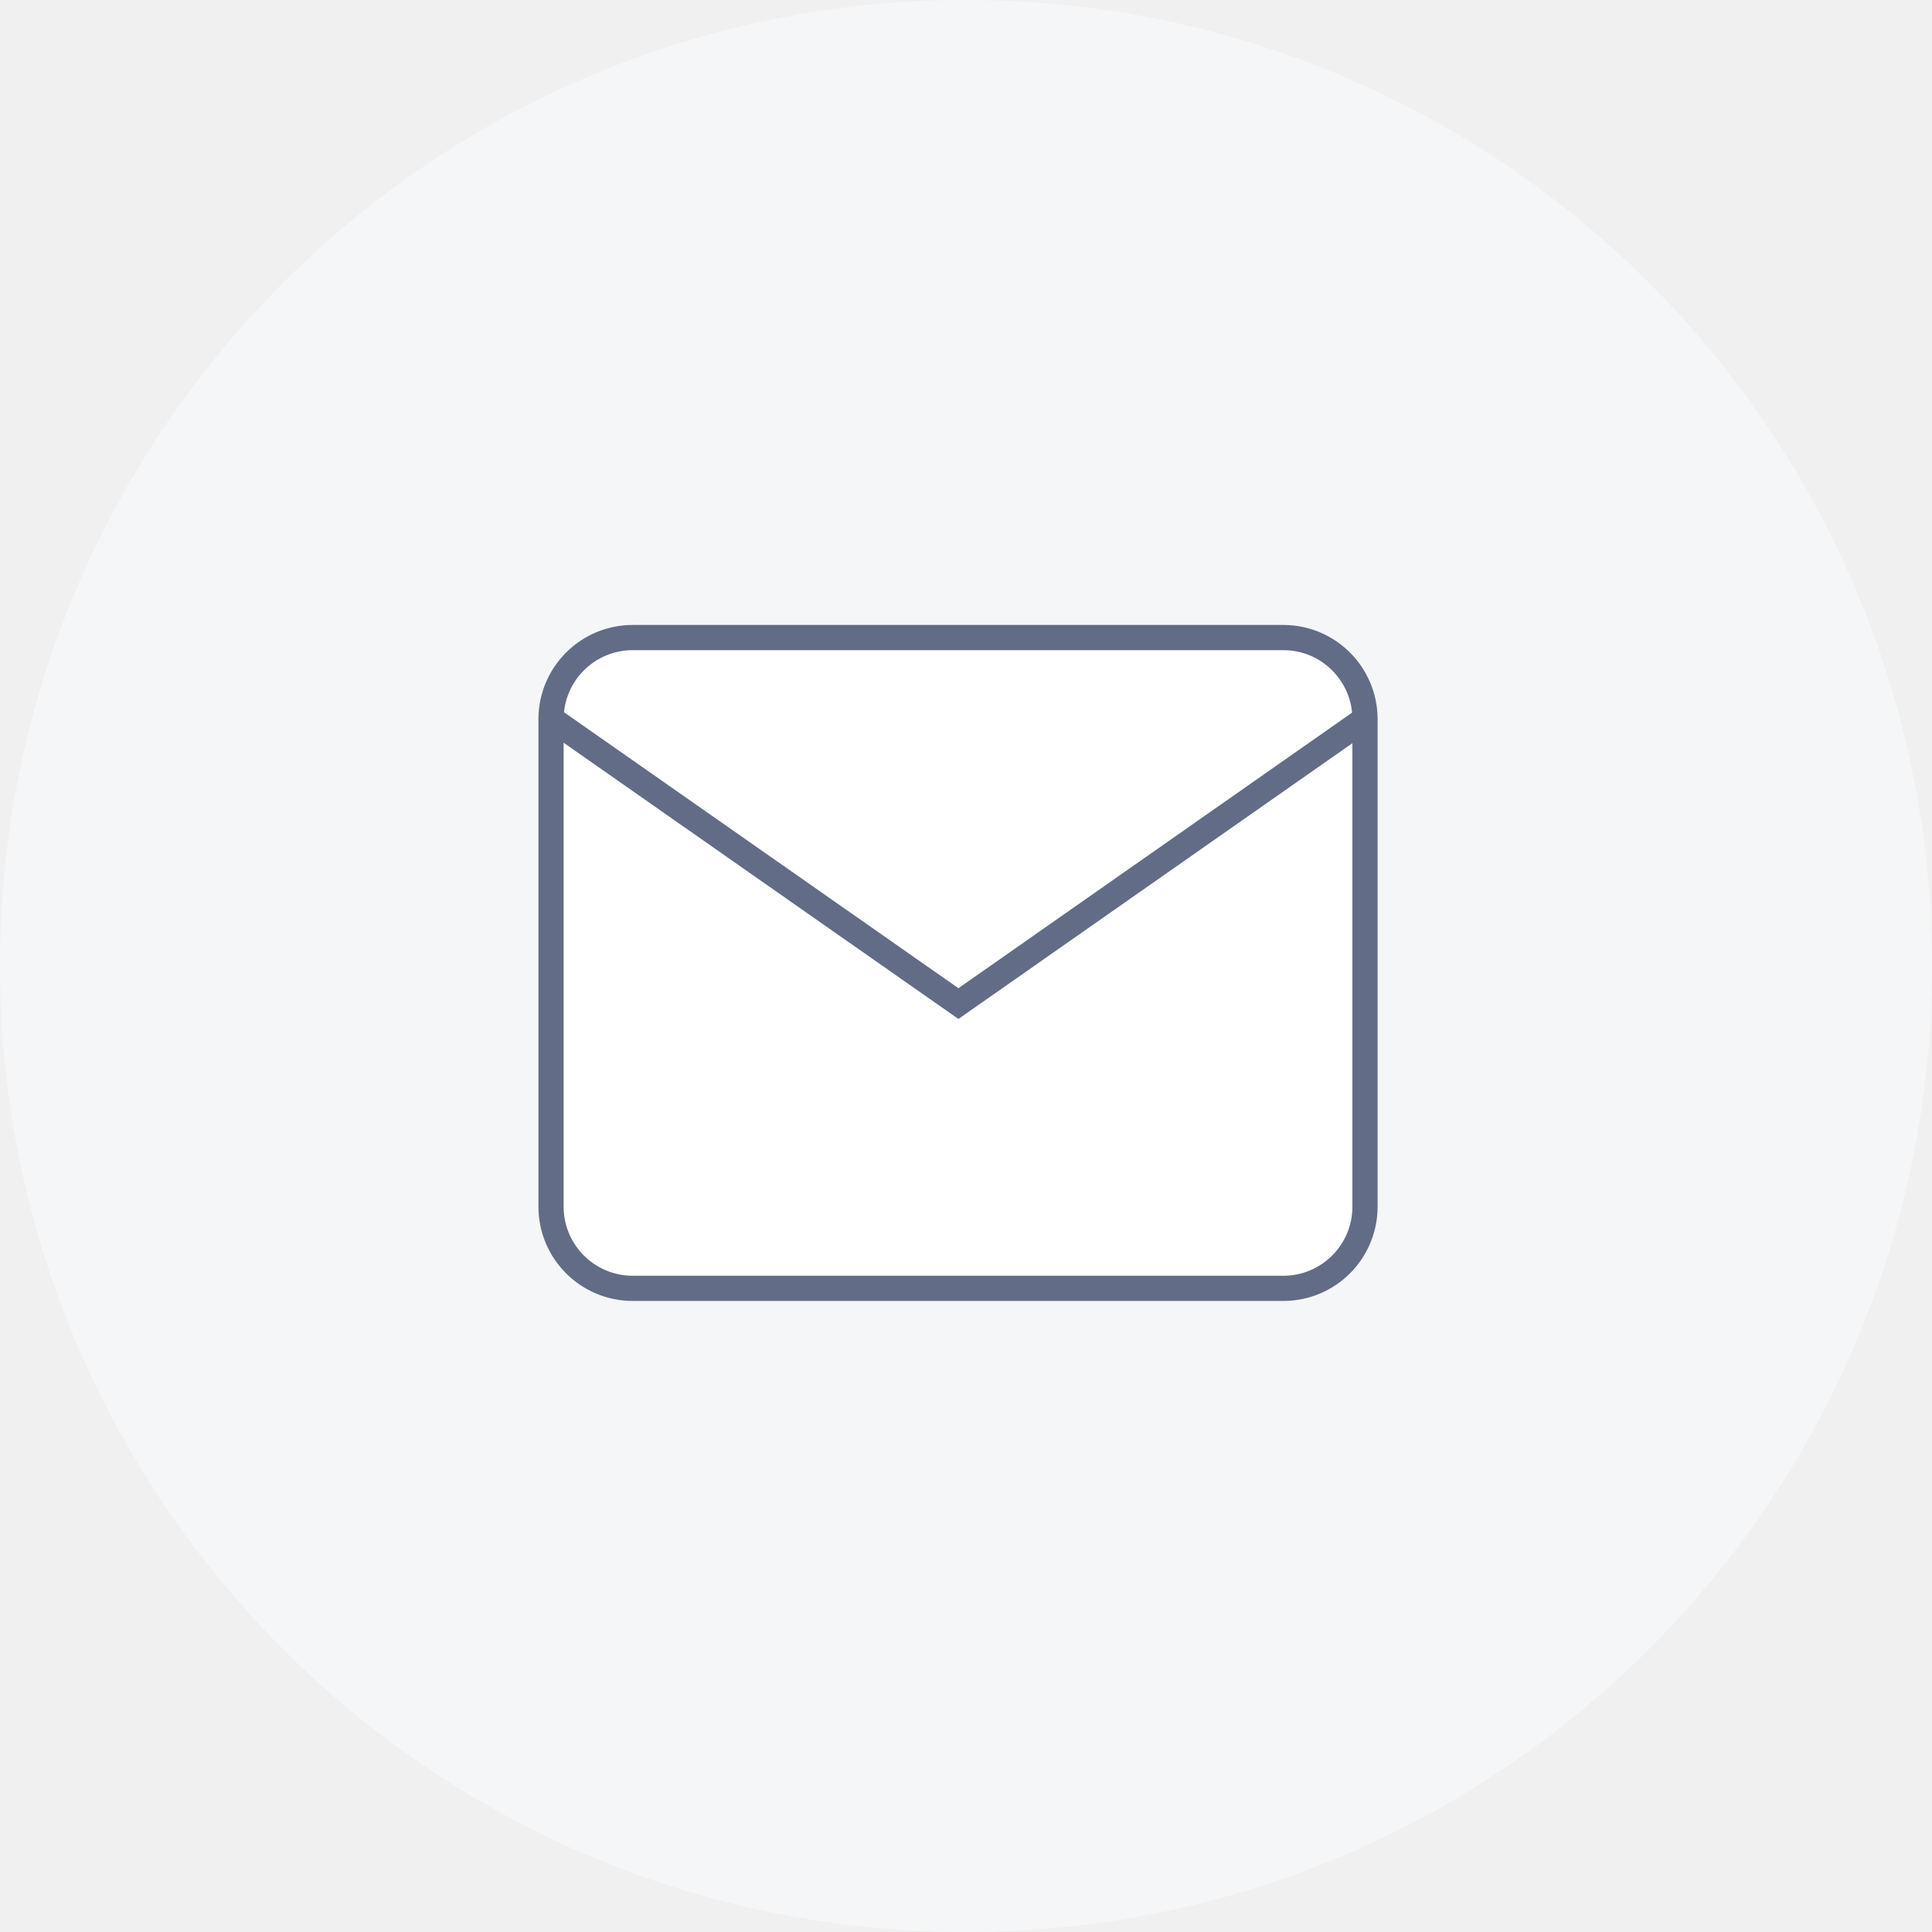
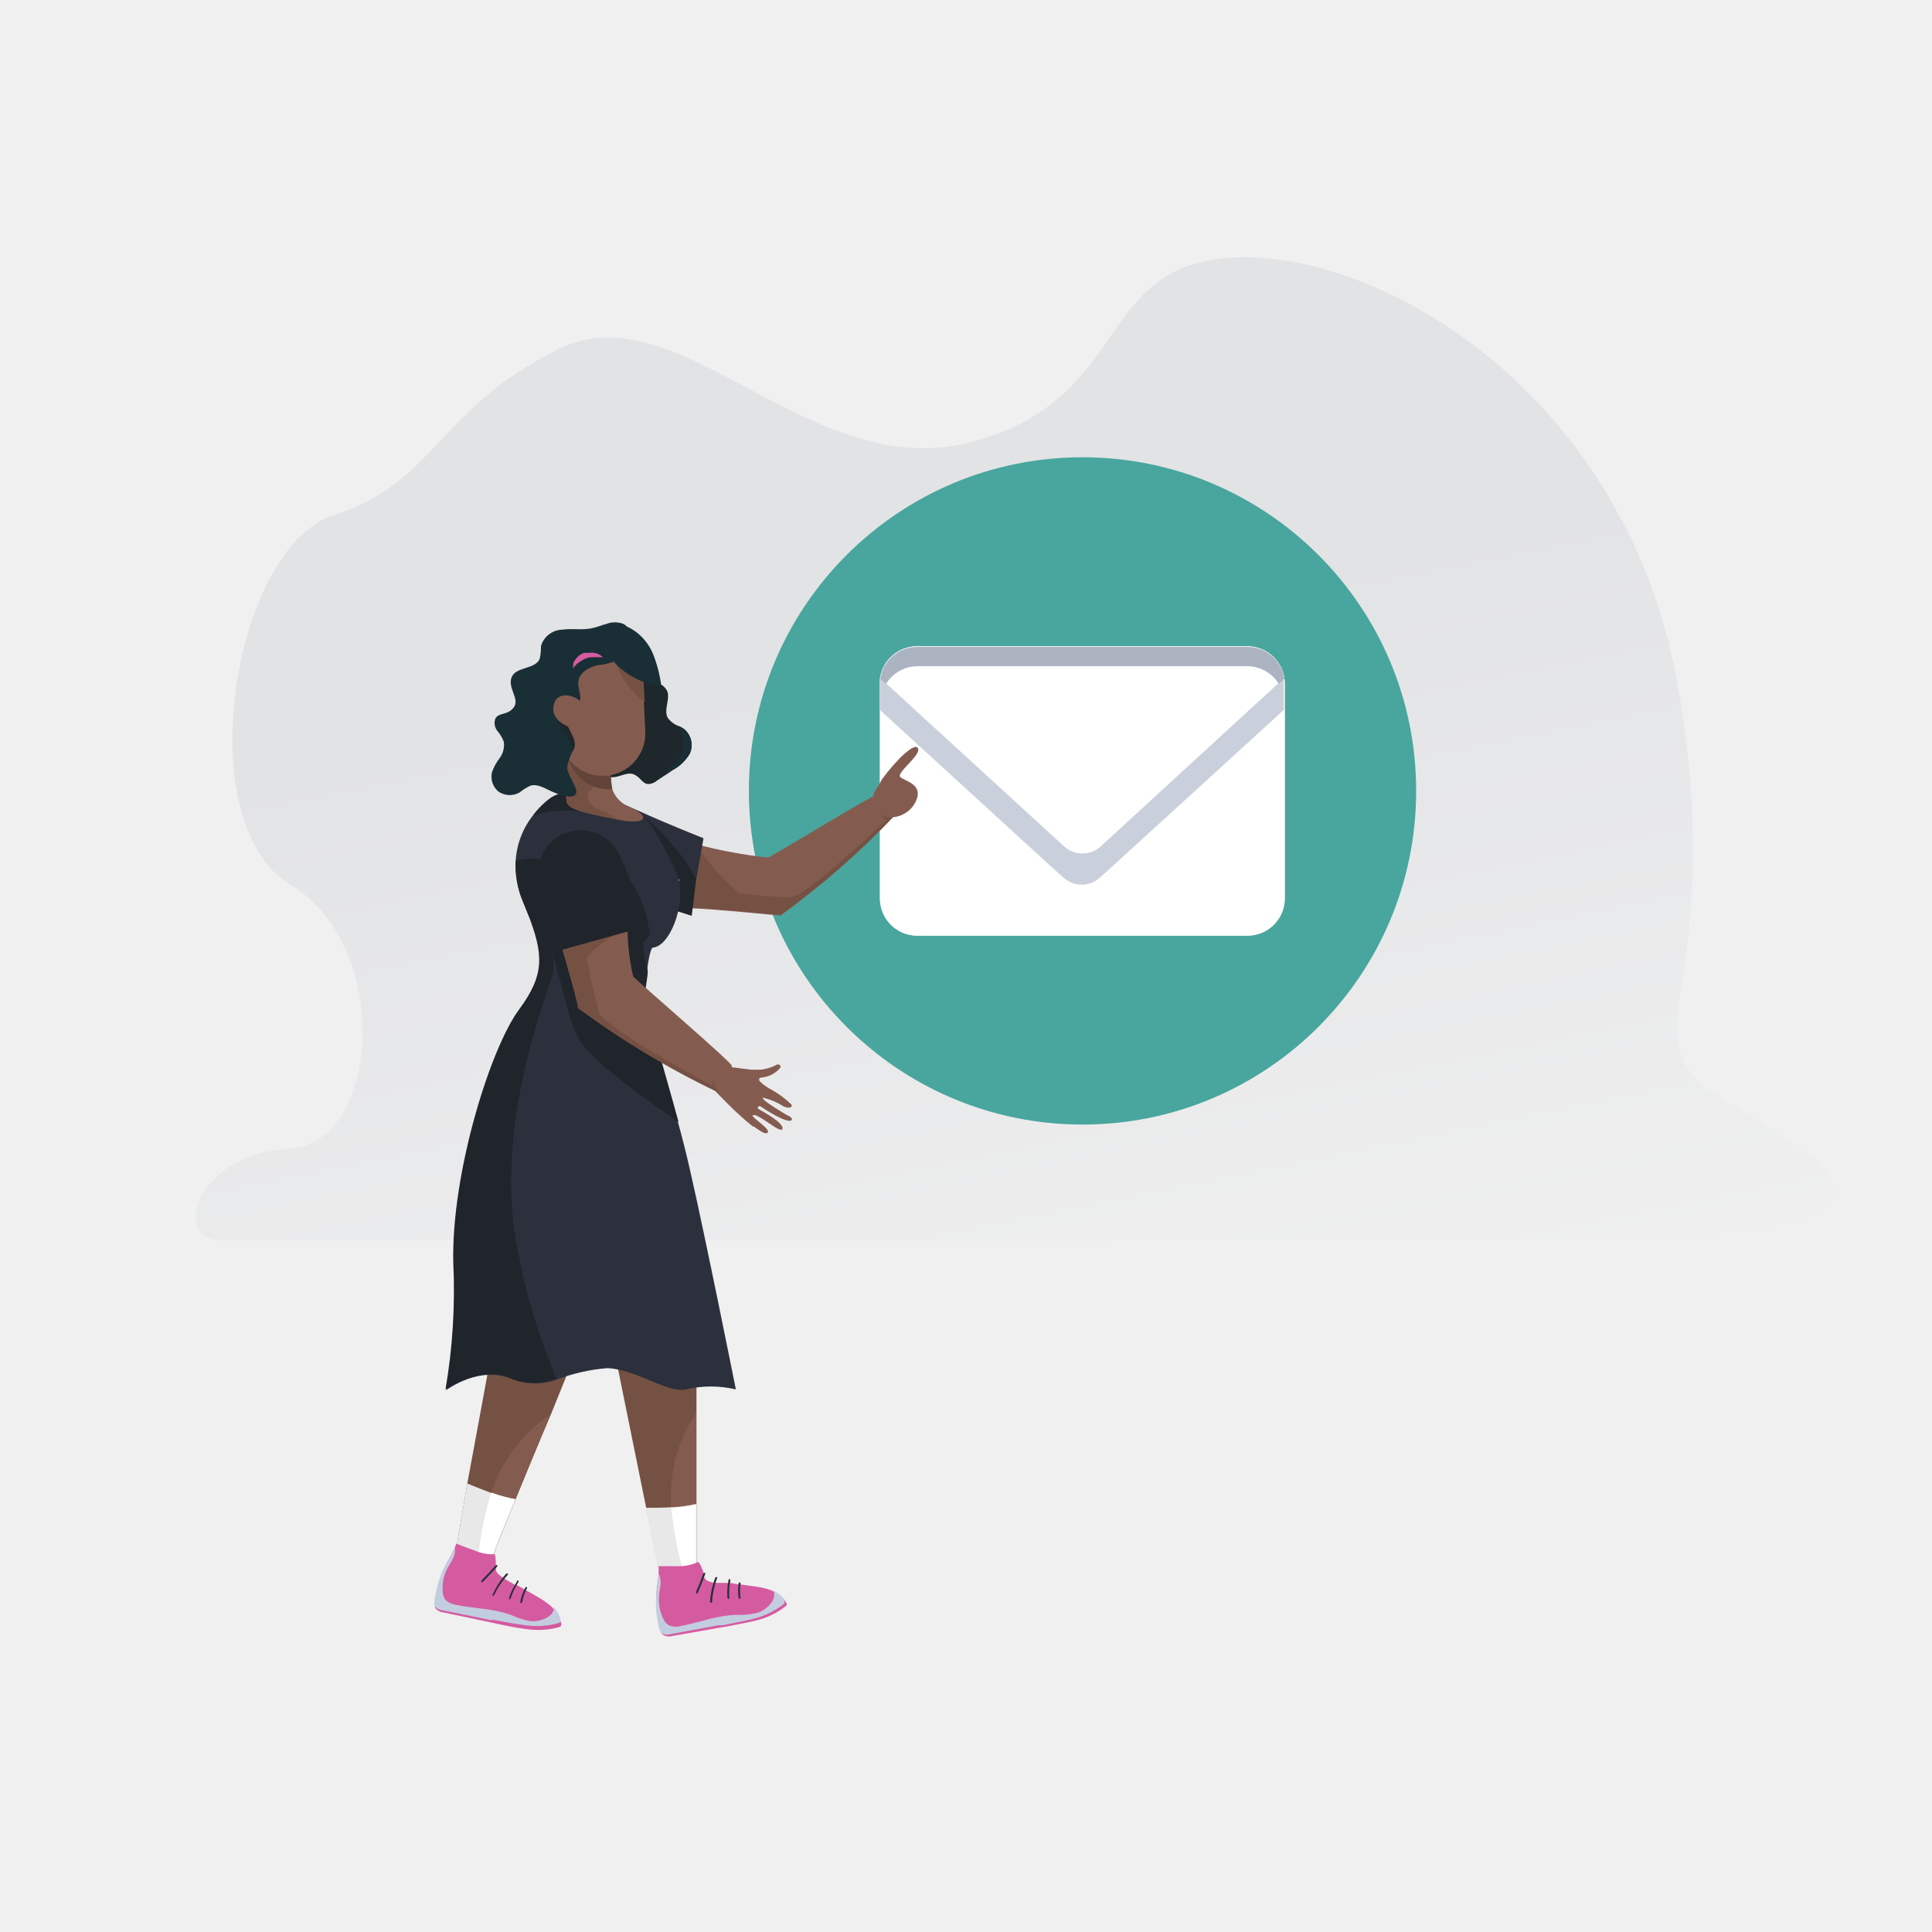
- <svg xmlns="http://www.w3.org/2000/svg" viewBox="0 0 92 92">
+ <svg xmlns="http://www.w3.org/2000/svg" id="Layer_1" data-name="Layer 1" width="38.75mm" height="38.75mm" viewBox="0 0 109.85 109.85">
  <defs>
-     <style>.cls-1{fill:#f5f6f8;}.cls-2{fill:#fff;}.cls-2,.cls-3{stroke:#626c87;stroke-miterlimit:10;stroke-width:1.2px;}.cls-3{fill:none;}</style>
+     <linearGradient id="linear-gradient" x1="60.98" y1="84.44" x2="51.12" y2="35.93" gradientUnits="userSpaceOnUse">
+       <stop offset="0" stop-color="#fff" />
+       <stop offset="1" stop-color="#646e85" />
+     </linearGradient>
  </defs>
-   <g id="Lager_2" data-name="Lager 2">
-     <g id="Layer_3" data-name="Layer 3">
-       <circle class="cls-1" cx="46" cy="46" r="46" />
-       <path class="cls-2" d="M30.14,30.36h31A3.89,3.89,0,0,1,65,34.23V57.48a3.89,3.89,0,0,1-3.88,3.87h-31a3.89,3.89,0,0,1-3.88-3.87V34.23A3.89,3.89,0,0,1,30.14,30.36Z" />
-       <polyline class="cls-3" points="65.01 34.23 45.64 47.79 26.26 34.23" />
-     </g>
+   <g opacity="0.1">
+     <path d="M26.91,70.54H12.72c-3.18,0-1.44-5,3.72-5.23s5.92-11.5.08-15S13.25,31.11,19,29.28s5.84-6,12.75-9.43,14.3,7.79,23.57,5.26S62.1,14.81,70.5,14.63s22.26,8.06,25,24.9S92.31,59,97.84,62.42s15.35,8.12-10.65,8.12Z" fill="url(#linear-gradient)" />
  </g>
+   <circle cx="61.55" cy="44.97" r="18.97" fill="#48a69e" />
+   <rect x="50.03" y="36.75" width="23.02" height="16.45" rx="2.12" fill="#ffefe4" />
+   <rect x="50.03" y="36.75" width="23.02" height="16.45" rx="2.12" fill="#fff" />
+   <path d="M70.93,36.75H52.16A2.12,2.12,0,0,0,50,38.87v1.47l0,0,9.5,8.69,1,.9a1.53,1.53,0,0,0,2,0l1-.9L73,40.36l0,0V38.87A2.12,2.12,0,0,0,70.93,36.75Z" fill="#cad0db" />
+   <path d="M62.59,48.12,73,38.56a2.11,2.11,0,0,0-2.1-1.81H52.16a2.11,2.11,0,0,0-2.1,1.81L60.5,48.12A1.55,1.55,0,0,0,62.59,48.12Z" fill="#fff" />
+   <path d="M52.16,37.88H70.93a2.12,2.12,0,0,1,1.78,1l.32-.29a2.11,2.11,0,0,0-2.1-1.81H52.16a2.11,2.11,0,0,0-2.1,1.81l.32.29A2.11,2.11,0,0,1,52.16,37.88Z" fill="#acb3c1" />
+   <path d="M44.39,52.05l-.06,0h0c-.21,0-3.51-.36-5.32-.42L39.25,50l.33-2V48a27.12,27.12,0,0,0,4.09.76c.39-.16,5.78-3.48,6.17-3.56h0a4,4,0,0,1,1,1.13l0,.06A46,46,0,0,1,44.39,52.05Z" fill="#845c4f" />
+   <path d="M51.54,46l-.61.3a46,46,0,0,1-6.54,5.71l-.06,0h0c-.21,0-3.51-.36-5.32-.42L39.25,50l.33-2A12.71,12.71,0,0,0,42,50.77a26.12,26.12,0,0,0,2.93.26c.88,0,5.44-4.39,5.44-4.39L50,46.26a1.53,1.53,0,0,0,.59.09l.33-.07a1.73,1.73,0,0,0,.34-.14,1.3,1.3,0,0,1,.32-.11Z" fill="#755143" />
+   <path d="M49.82,44.87a1,1,0,0,0,.66,1.59,1.57,1.57,0,0,0,1.67-1.1c.22-.78-.66-.94-.95-1.17s1.16-1.22,1-1.63-1.25.65-2.06,1.76C50.05,44.51,49.93,44.69,49.82,44.87Z" fill="#845c4f" />
+   <path d="M34.4,43.94c-.53,0-.55.42-1.12.34s-1.24.12-1.79,0-.18-1.83.39-2.16S34.4,43.94,34.4,43.94Z" fill="#1e272b" />
+   <path d="M33.63,43.11a1.11,1.11,0,0,0,.36.82,1.09,1.09,0,0,0,.85.26c.4,0,.82-.32,1.2-.16s.48.53.81.55a.8.8,0,0,0,.51-.2l.45-.3.41-.28a2.5,2.5,0,0,0,1-.95,1.18,1.18,0,0,0-.34-1.41,1.43,1.43,0,0,0-.27-.15,1.34,1.34,0,0,1-.64-.47c-.28-.49.23-1.19-.1-1.64s-.74-.32-1-.63a1.42,1.42,0,0,1-.1-.94,2.53,2.53,0,0,0-.34-1.4s-2.72.43-2.87,2.77A24.41,24.41,0,0,0,33.63,43.11Z" fill="#1e272b" />
+   <path d="M35,77.15l1.74,8.58.69,3.35h0a5.59,5.59,0,0,0,1.1.48.76.76,0,0,0,.41,0h0a1.44,1.44,0,0,0,.53-.35.51.51,0,0,0,.13-.38s0,0,0,0c0-.21,0-1.41,0-2.54,0-.15,0-.42,0-.78,0-1.2,0-3.38,0-5.19v-3l-1.69-.07Z" fill="#755143" />
+   <path d="M38.15,85.5a19.51,19.51,0,0,0,.77,4.09h0a1.44,1.44,0,0,0,.53-.35.51.51,0,0,0,.13-.38s0,0,0,0c0-.21,0-1.41,0-2.54,0-.15,0-.42,0-.78,0-1.2,0-3.38,0-5.19A8.4,8.4,0,0,0,38.15,85.5Z" fill="#845c4f" />
+   <path d="M36.72,85.73l.69,3.35h0a5.59,5.59,0,0,0,1.1.48.76.76,0,0,0,.41,0h0a1.44,1.44,0,0,0,.53-.35.51.51,0,0,0,.13-.38s0,0,0,0c0-.21,0-1.41,0-2.54,0-.15,0-.42,0-.78a7.89,7.89,0,0,1-1.32.19h-.08C37.64,85.73,37.11,85.73,36.72,85.73Z" fill="#e8e8e8" />
+   <path d="M38.17,85.69a19.55,19.55,0,0,0,.75,3.9h0a1.44,1.44,0,0,0,.53-.35.51.51,0,0,0,.13-.38s0,0,0,0c0-.21,0-1.41,0-2.54,0-.15,0-.42,0-.78a7.89,7.89,0,0,1-1.32.19Z" fill="#fff" />
+   <path d="M37.54,92.66a1.07,1.07,0,0,0,.07.19h0a.34.34,0,0,0,.08.09.63.63,0,0,0,.54.08l2.34-.41.37-.07.38-.06.67-.13c.33-.06.65-.13,1-.21a4.35,4.35,0,0,0,1.65-.79.19.19,0,0,0,.09-.11.21.21,0,0,0-.05-.15.9.9,0,0,0-.14-.2,1.77,1.77,0,0,0-.54-.4l-.18-.08a4.86,4.86,0,0,0-1.07-.23l-.63-.09H42L41.5,90l-.11,0-.37,0-.3,0-.12,0a1.87,1.87,0,0,1-.4-.13.47.47,0,0,1-.17-.21L40,89.4h0c-.13-.31-.24-.68-.37-.56v0a2.61,2.61,0,0,1-1.13.21c-.52,0-1,0-1.05,0h0c0,.1,0,.2,0,.3a6.85,6.85,0,0,1-.1.91A6,6,0,0,0,37.54,92.66Z" fill="#d55ba0" />
+   <path d="M40,89.43c-.13.37-.27.73-.43,1.09,0,.07.07.12.1.06.16-.37.31-.74.44-1.12a.06.06,0,0,0-.11,0Z" fill="#2b303c" />
+   <path d="M40.67,89.7a4.61,4.61,0,0,0-.3,1.37.06.06,0,1,0,.12,0,4.53,4.53,0,0,1,.29-1.35c0-.06-.09-.09-.11,0Z" fill="#2b303c" />
+   <path d="M41.42,89.85a3.62,3.62,0,0,0-.06,1c0,.07.12.07.11,0a3.5,3.5,0,0,1,.06-1c0-.07-.1-.1-.11,0Z" fill="#2b303c" />
+   <path d="M42,90a2.83,2.83,0,0,0,0,.87c0,.07.12,0,.11,0a2.64,2.64,0,0,1,0-.84c0-.08-.1-.07-.11,0Z" fill="#2b303c" />
+   <path d="M37.48,92.58a.62.62,0,0,0,.13.27h0a.63.63,0,0,0,.54.06l2.32-.43.37-.07.25,0,.79-.16c.32-.06.64-.13,1-.22a4.6,4.6,0,0,0,1.65-.8.23.23,0,0,0,.08-.11s0-.1,0-.15l0,0a1.44,1.44,0,0,0-.59-.5l0,.1a1.11,1.11,0,0,1,0,.17.78.78,0,0,1-.2.43,1.62,1.62,0,0,1-.81.55,5.19,5.19,0,0,1-1.25.1,7.41,7.41,0,0,0-1.41.23c-.56.14-1.12.31-1.68.41a1,1,0,0,1-.66-.06.87.87,0,0,1-.3-.36,2.5,2.5,0,0,1-.24-1.29c0-.24.08-.47.09-.71a1.16,1.16,0,0,0-.11-.58l0,0a6.88,6.88,0,0,1-.1.9A5.73,5.73,0,0,0,37.48,92.58Z" fill="#c3cde0" />
+   <path d="M28.16,75.74l-1.59,8.61L26,87.72h0a6.64,6.64,0,0,0,.84.85.84.84,0,0,0,.38.19h0a1.52,1.52,0,0,0,.62-.12.57.57,0,0,0,.26-.31s0,0,0,0c.05-.2.5-1.32.93-2.37.06-.13.16-.38.29-.72.46-1.11,1.28-3.13,2-4.81l1.12-2.77-1.54-.69Z" fill="#755143" />
+   <path d="M28,84.68a19.48,19.48,0,0,0-.81,4.08h0a1.52,1.52,0,0,0,.62-.12.57.57,0,0,0,.26-.31s0,0,0,0c.05-.2.5-1.32.93-2.37.06-.13.16-.38.29-.72.46-1.11,1.28-3.13,2-4.81A8.48,8.48,0,0,0,28,84.68Z" fill="#845c4f" />
+   <path d="M26.57,84.35,26,87.72h0a6.64,6.64,0,0,0,.84.85.84.84,0,0,0,.38.19h0a1.52,1.52,0,0,0,.62-.12.57.57,0,0,0,.26-.31s0,0,0,0c.05-.2.5-1.32.93-2.37.06-.13.16-.38.29-.72A7.68,7.68,0,0,1,28,84.89l-.07,0C27.42,84.69,26.93,84.5,26.57,84.35Z" fill="#e8e8e8" />
+   <path d="M27.93,84.86a19.31,19.31,0,0,0-.76,3.9h0a1.52,1.52,0,0,0,.62-.12.57.57,0,0,0,.26-.31s0,0,0,0c.05-.2.5-1.32.93-2.37.06-.13.16-.38.29-.72A7.68,7.68,0,0,1,28,84.89Z" fill="#fff" />
+   <path d="M24.74,91.09a.67.67,0,0,0,0,.2h0a.27.27,0,0,0,0,.12.63.63,0,0,0,.47.27l2.33.49.37.08.37.08.67.14c.33.06.65.12,1,.16a4.51,4.51,0,0,0,1.83-.11.29.29,0,0,0,.12-.07.3.3,0,0,0,0-.16l-.06-.23a1.83,1.83,0,0,0-.36-.58l-.13-.14a5.62,5.62,0,0,0-.91-.62l-.55-.31-.1-.06-.42-.24-.1,0a3.37,3.37,0,0,0-.32-.19,2.26,2.26,0,0,1-.26-.16l-.1-.06a1.75,1.75,0,0,1-.33-.28.5.5,0,0,1-.07-.25.76.76,0,0,1,0-.15h0c0-.33,0-.72-.13-.65h0a2.55,2.55,0,0,1-1.12-.23c-.5-.17-1-.37-1-.38h0a1.66,1.66,0,0,1-.1.29,7.81,7.81,0,0,1-.43.8A5.86,5.86,0,0,0,24.74,91.09Z" fill="#d55ba0" />
+   <path d="M28.18,89c-.26.3-.52.58-.8.86-.05.05,0,.14.07.09.28-.29.56-.58.82-.88.05-.06-.05-.12-.09-.07Z" fill="#2b303c" />
+   <path d="M28.75,89.51A4.63,4.63,0,0,0,28,90.68c0,.06.07.1.1,0a5,5,0,0,1,.78-1.15c.05,0-.05-.11-.09-.06Z" fill="#2b303c" />
+   <path d="M29.39,89.93a3.39,3.39,0,0,0-.45.94c0,.07.08.11.1,0a4.09,4.09,0,0,1,.44-.92.05.05,0,0,0-.09-.06Z" fill="#2b303c" />
+   <path d="M29.87,90.26a2.73,2.73,0,0,0-.29.83c0,.07.1.08.11,0a2.93,2.93,0,0,1,.28-.8c0-.06-.07-.1-.1,0Z" fill="#2b303c" />
+   <path d="M24.71,91a.59.59,0,0,0,0,.3h0a.59.59,0,0,0,.47.26l2.32.47.37.08.24,0,.8.15c.32.06.64.11,1,.15a4.52,4.52,0,0,0,1.83-.12.29.29,0,0,0,.12-.07.29.29,0,0,0,0-.16.11.11,0,0,1,0,0,1.55,1.55,0,0,0-.37-.69.37.37,0,0,1,0,.11.37.37,0,0,1-.05.17.81.81,0,0,1-.34.32,1.61,1.61,0,0,1-1,.2A5.12,5.12,0,0,1,29,91.8a7.63,7.63,0,0,0-1.4-.31c-.57-.08-1.15-.13-1.71-.25a1,1,0,0,1-.59-.31.84.84,0,0,1-.13-.44,2.36,2.36,0,0,1,.25-1.28c.11-.22.25-.41.35-.63a1.14,1.14,0,0,0,.11-.57v0a8.78,8.78,0,0,1-.44.79A5.87,5.87,0,0,0,24.71,91Z" fill="#c3cde0" />
+   <polygon points="39.58 50.01 39.33 52.07 38.28 51.74 38.63 50.01 39.58 50.01" fill="#20242b" />
+   <path d="M41.84,79A6.14,6.14,0,0,0,39,79c-1.09.22-2.8-1.14-4.47-1.21a10.45,10.45,0,0,0-2.85.64,3.64,3.64,0,0,1-2.54,0c-1.81-.83-3.72.57-3.76.61a33.36,33.36,0,0,0,.44-7.23c-.09-5.08,2.11-12.13,3.75-14.34,1.46-1.95,1.39-3.08.55-5.29L30,51.92l-.28-.69a5.27,5.27,0,0,1-.4-2.28,4.62,4.62,0,0,1,2-3.54c1.29-.85,3.33-.06,5,.7S40,47.66,40,47.66L39.59,50h-1c.38,1.56-.53,3.81-1.47,3.88-.11,0-.24.61-.33,1.28,0,.39-.1.8-.13,1.13-.07.9,1,4.27,1.88,7.49.26.93.49,1.85.68,2.69C40.09,70.25,41.84,79,41.84,79Z" fill="#2b303c" />
+   <path d="M33.05,46.12a7.39,7.39,0,0,0-2.74.24,4.58,4.58,0,0,1,1-1,2.35,2.35,0,0,1,.45-.22,2.62,2.62,0,0,1,.4-.11,1.27,1.27,0,0,1,.28,0A3.76,3.76,0,0,1,33.05,46.12Z" fill="#20242b" />
+   <path d="M32.22,45.61c.15.5,1.43.67,2.94,1h0c1.5.3,1.93-.13.66-.72a1.67,1.67,0,0,1-1-1,6.23,6.23,0,0,1-.08-1.43l-.85-.13-.26,0L32.18,43A15.3,15.3,0,0,0,32.22,45.61Z" fill="#845c4f" />
+   <path d="M32.22,45.61c.15.5,1.43.67,2.94,1h0a4.18,4.18,0,0,0-1-.54c-1.16-.47-.85-1.25,0-1.47a5.72,5.72,0,0,0-.54-1.29l0,0L32.18,43A15.3,15.3,0,0,0,32.22,45.61Z" fill="#755143" />
+   <path d="M32.31,43a2.32,2.32,0,0,0,2.49,1.87,6.23,6.23,0,0,1-.08-1.43l-.85-.13A3.13,3.13,0,0,1,32.31,43Z" fill="#63443b" />
+   <path d="M31.62,37.46l.24,4.36a2.4,2.4,0,0,0,1.06,1.88,2.45,2.45,0,0,0,1.49.41,2.42,2.42,0,0,0,2.28-2.55l-.08-1.64-.09-1.65-.06-1.08Z" fill="#845c4f" />
+   <path d="M28.33,45a1.13,1.13,0,0,0,1.21.06,3.19,3.19,0,0,1,.6-.38c.37-.13.76.1,1.12.27s1.24.54,1.47.22-.55-1.12-.47-1.63a3.85,3.85,0,0,1,.31-.86.76.76,0,0,0,.1-.3c.07-.61-.68-1.16-.43-1.72a.79.79,0,0,1,.19-.26c.2-.18.47-.32.55-.58s-.11-.63-.1-1c0-.53.57-.88,1.1-1a3.62,3.62,0,0,0,1.51-.47A1.25,1.25,0,0,0,35.83,36l0,.19a.69.69,0,0,0-.42-.73,1.36,1.36,0,0,0-.89,0c-.29.08-.57.2-.87.26-.54.12-1.11,0-1.66.08a1.3,1.3,0,0,0-1.23.93,3.45,3.45,0,0,1-.07.72c-.24.62-1.36.44-1.6,1.06s.47,1.22.13,1.7-.88.28-1.06.66a.73.73,0,0,0,.12.69,2,2,0,0,1,.37.63,1.28,1.28,0,0,1-.23.9,2.8,2.8,0,0,0-.45.83A1.11,1.11,0,0,0,28.33,45Z" fill="#1a2e35" />
+   <path d="M37.81,44.08l.41-.28a2.5,2.5,0,0,0,1-.95,1.18,1.18,0,0,0-.34-1.41,1.43,1.43,0,0,0-.27-.15c.36.94.32,1.64-.29,2.15A1.47,1.47,0,0,0,37.81,44.08Z" fill="#1a2e35" />
+   <path d="M32.3,42.05a1.85,1.85,0,0,1,.27.67.76.76,0,0,0,.1-.3c.07-.61-.68-1.16-.43-1.72a.79.79,0,0,1,.19-.26,3.71,3.71,0,0,0-.78-.34C31.33,40.5,31.73,41.17,32.3,42.05Z" fill="#1e272b" />
+   <path d="M33.14,40c-.44-.51-1.54-.79-1.67.19s1.25,1.25,1.25,1.25Z" fill="#845c4f" />
+   <path d="M35,37.7a5,5,0,0,0,1.66,2.22l-.09-1.65A8,8,0,0,0,35,37.7Z" fill="#755143" />
+   <path d="M34.79,37.5A4.19,4.19,0,0,0,37.6,39a7.62,7.62,0,0,0-.47-1.82,3,3,0,0,0-1.2-1.41,1.89,1.89,0,0,0-1.8-.07S33.56,35.9,34.79,37.5Z" fill="#1a2e35" />
+   <path d="M32.58,38v0a1.12,1.12,0,0,1,.17-.2.9.9,0,0,1,.19-.15,1.87,1.87,0,0,1,.39-.22l.21-.06.12,0h.11a1.06,1.06,0,0,1,.25,0h.27l-.11-.08a.5.5,0,0,0-.12-.08.78.78,0,0,0-.27-.09.93.93,0,0,0-.29,0l-.15,0-.07,0-.08,0a1,1,0,0,0-.47.36.94.94,0,0,0-.14.26.68.68,0,0,0,0,.14A.16.16,0,0,0,32.58,38Z" fill="#d55ba0" />
+   <path d="M25.33,79s2-1.44,3.76-.61a3.67,3.67,0,0,0,2.55,0,35.31,35.31,0,0,1-2.35-8.14c-1-6.42,1.62-13.25,2.07-14.64.4-1.22-.28-2.13-1.36-3.7.9,2.34,1,3.47-.48,5.48-1.64,2.21-3.84,9.26-3.75,14.34A33.36,33.36,0,0,1,25.33,79Z" fill="#20242b" />
+   <path d="M39.58,50l-.61.76s-1.54-3.57-2.42-4.41A14.52,14.52,0,0,1,39,49C39.24,49.4,39.44,49.75,39.58,50Z" fill="#20242b" />
+   <path d="M38.58,63.79c-1.87-1.28-4.85-3.43-5.53-4.5-1-1.6-1.1-4.31-2.13-6a13.18,13.18,0,0,0-.85-1.2L30,51.92l-.28-.69a5.27,5.27,0,0,1-.4-2.28,3.43,3.43,0,0,1,3.22.73c1.23,1.49,1.72-1.31,1.72-1.31a6.83,6.83,0,0,1,2.68,4.83l-.39.43a9.94,9.94,0,0,0,.28,1.54c0,.39-.1.8-.13,1.13C36.63,57.2,37.71,60.57,38.58,63.79Z" fill="#20242b" />
+   <path d="M42.86,64.05l-.06,0a18.19,18.19,0,0,1-1.51-1.38h0v0l-.51-.52-.22-.23.1-.12.89-1.12,0,0h.07l1.08.14.37,0a1.48,1.48,0,0,0,.47-.05,2.27,2.27,0,0,0,.56-.2.2.2,0,0,1,.26,0,.16.16,0,0,1,0,.15,1.58,1.58,0,0,1-1,.54c-.22,0-.24.13-.15.23a2.56,2.56,0,0,0,.66.47A5.46,5.46,0,0,1,45,62.8a.12.12,0,0,1,0,.12c-.06.08-.22.08-.43,0a3.75,3.75,0,0,0-1.2-.51,0,0,0,0,0,0,0c-.09.15,1.39,1,1.39,1s.28.1.27.25,0,0,0,0c-.16.33-1.66-.66-1.8-.76a.08.08,0,0,0-.08,0,.09.09,0,0,0,0,.17c.11.07,1.49.79,1.33,1.13h0c-.14.24-1.25-.81-1.62-.8s.93.72.8,1C43.54,64.45,43.49,64.51,42.86,64.05Z" fill="#845c4f" />
+   <path d="M32.86,57.31l0-.05s0,0,0,0h0c0-.23-.55-2.14-1.08-4L33.52,53l2.1-.3.06,0A12.35,12.35,0,0,0,36,55.51c.29.34,5.41,4.72,5.62,5.09v0A4.17,4.17,0,0,1,40.82,62l0,0A47.94,47.94,0,0,1,32.86,57.31Z" fill="#845c4f" />
+   <path d="M41.28,62.6l-.51-.52a47.94,47.94,0,0,1-7.91-4.77l0-.05s0,0,0,0h0c0-.23-.55-2.14-1.08-4L33.52,53l2.1-.3c-.38.24-2.26,1.46-2.24,1.78a27,27,0,0,0,.68,3.06c.27.9,6.45,4.21,6.45,4.21v-.46a1.33,1.33,0,0,0,.14.47l.17.3a1.89,1.89,0,0,0,.25.3,1,1,0,0,1,.22.29Z" fill="#755143" />
+   <path d="M36.25,52.81l-4.93,1.37s-1.28-4-.46-5.67a2.44,2.44,0,0,1,4.45.31A8.84,8.84,0,0,1,36.25,52.81Z" fill="#20242b" />
</svg>
